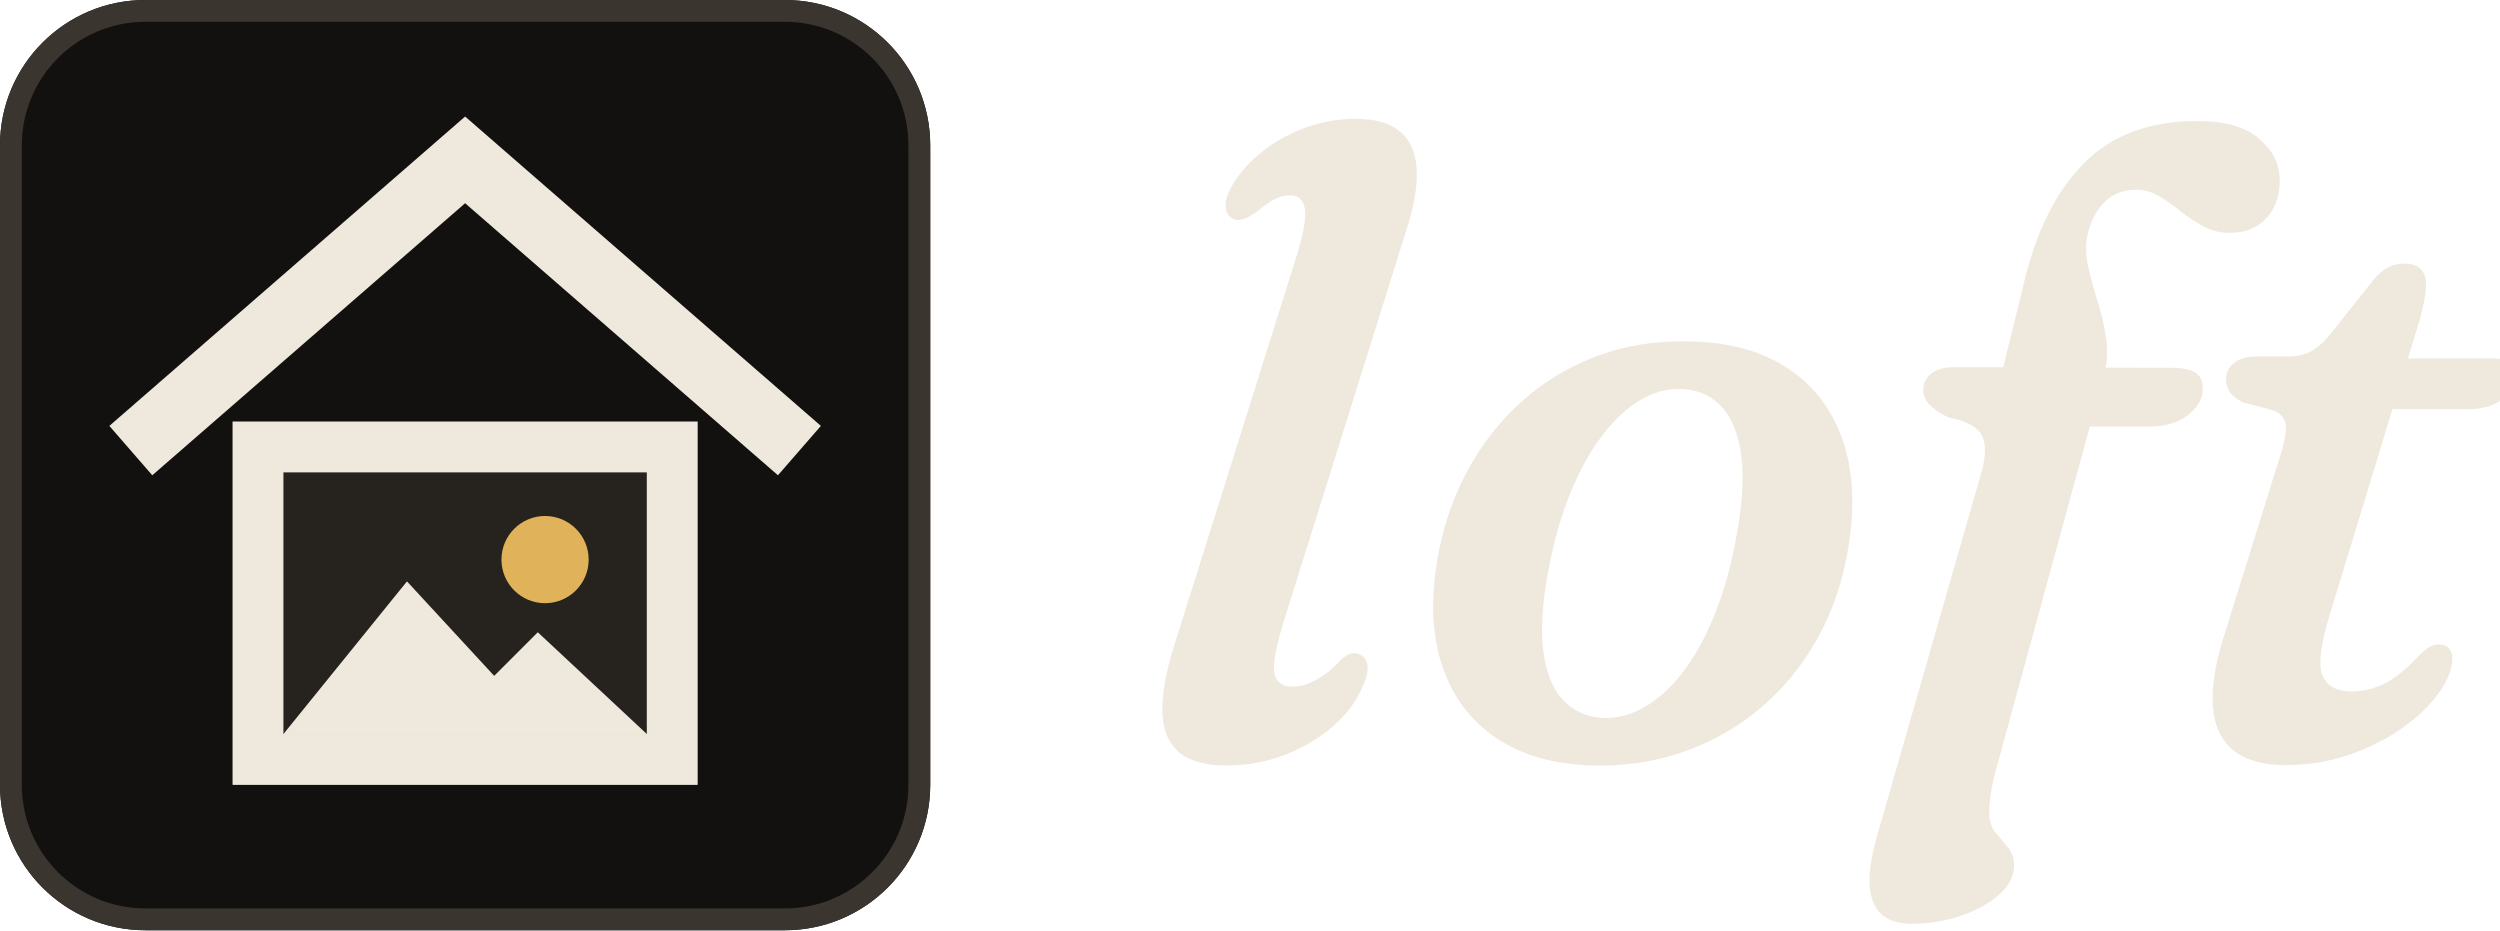
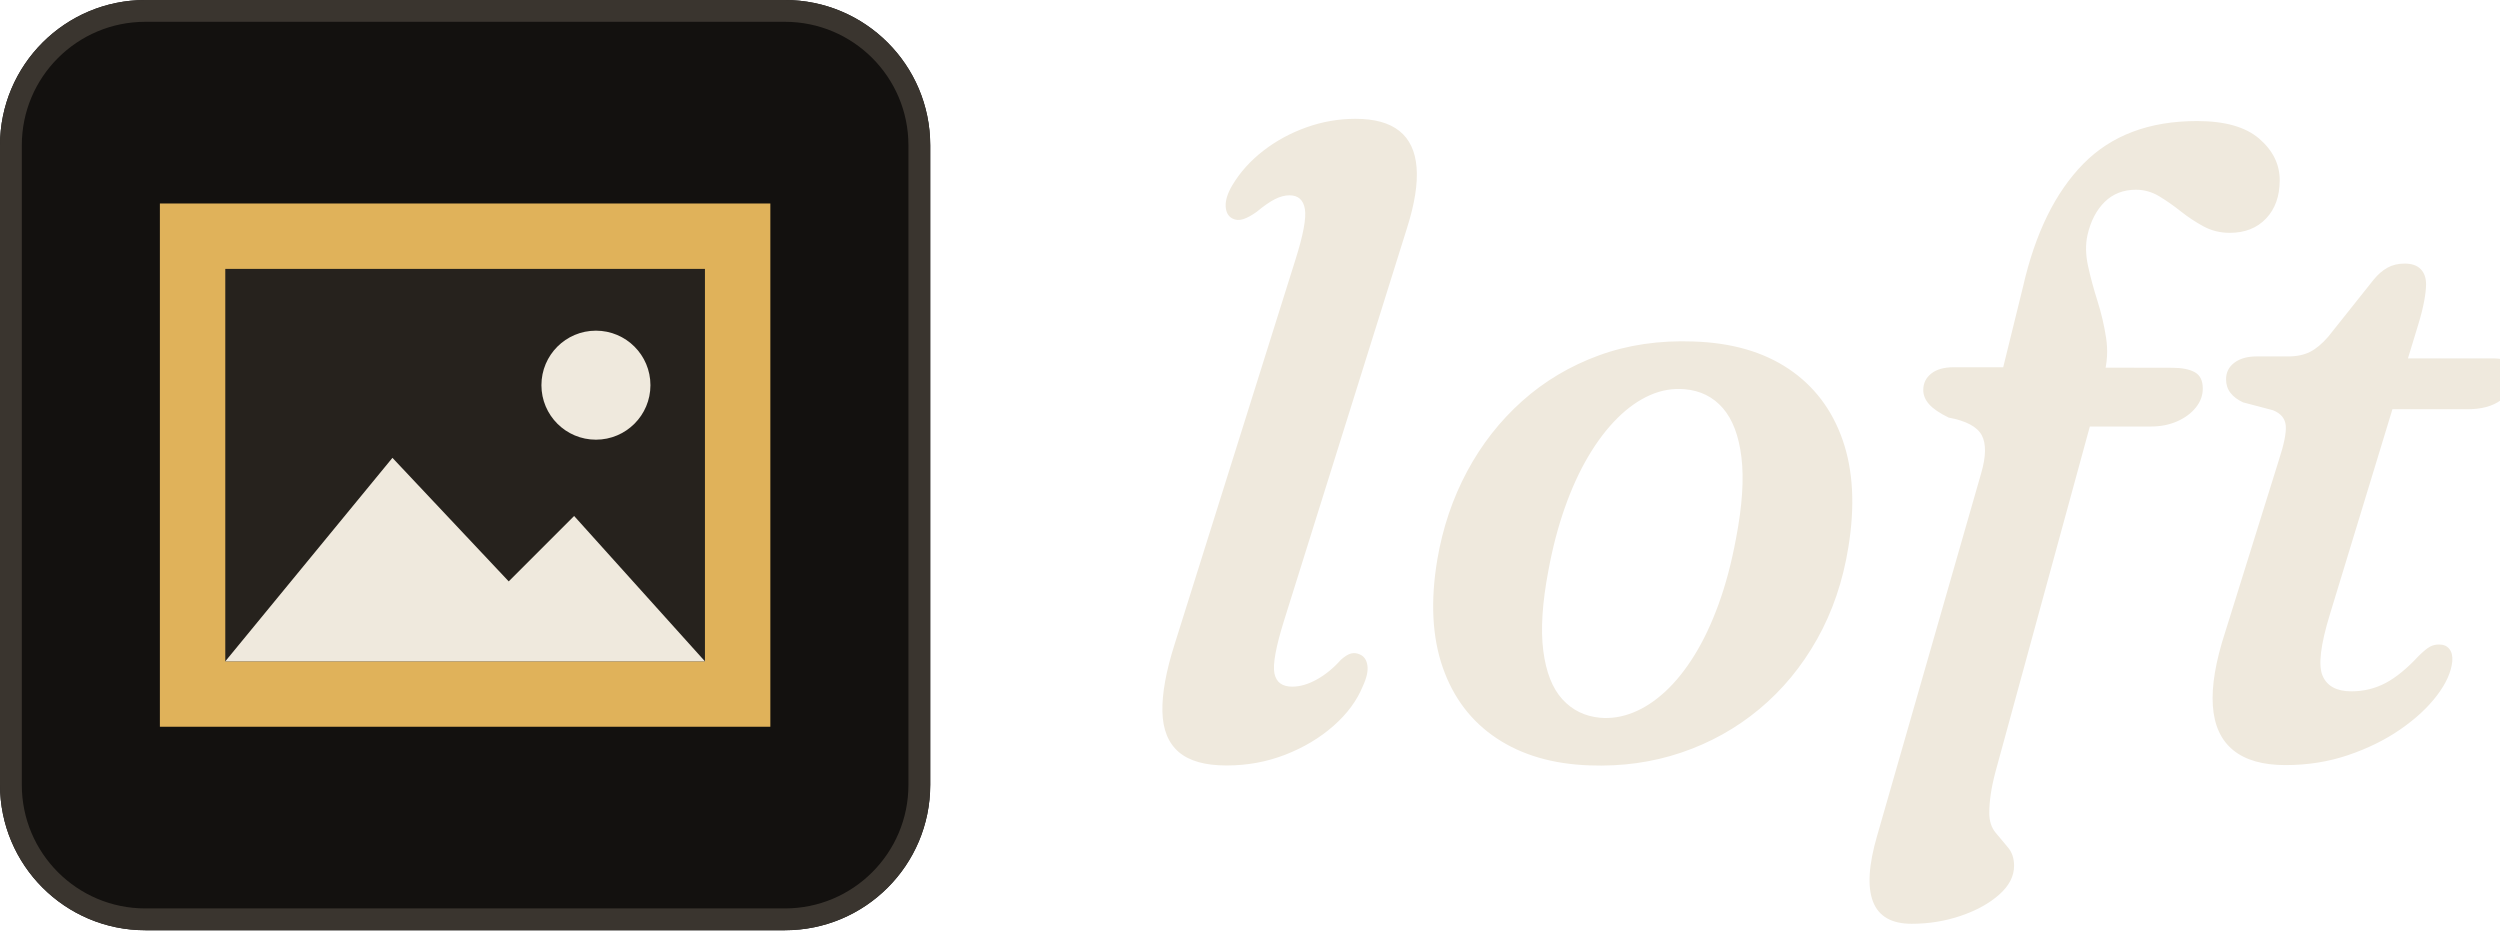
<svg xmlns="http://www.w3.org/2000/svg" viewBox="0 0 172 64" width="172" height="64">
  <rect width="64" height="64" rx="10" fill="#13110f" />
  <rect x="0.75" y="0.75" width="62.5" height="62.5" rx="9.25" fill="none" stroke="#3a352f" stroke-width="1.5" />
-   <path d="M9 31L32 11L55 31" fill="none" stroke="#efe9dd" stroke-width="4.5" />
-   <rect x="16" y="29" width="32" height="25" fill="#efe9dd" />
-   <rect x="19.5" y="32.5" width="25" height="18" fill="#26221d" />
-   <circle cx="37.5" cy="38.5" r="3" fill="#e0b25a" />
-   <path d="M19.5 50.5L28 40L34 46.5L37 43.5L44.5 50.5Z" fill="#efe9dd" />
+   <rect x="11" y="14" width="42" height="36" fill="#e0b25a" />
+   <rect x="15.5" y="18.5" width="33" height="27" fill="#26221d" />
+   <circle cx="41" cy="26.5" r="3.75" fill="#efe9dd" />
+   <path d="M15.5 45.5L27 31.5L35 40L39.5 35.5L48.5 45.5Z" fill="#efe9dd" />
  <path transform="translate(77.74 52) scale(0.03045)" d="M626 -1192.46 348.01 -304.93Q320.37 -216.19 326.45 -186.23Q332.53 -156.27 366.78 -156.27Q393.04 -156.27 422.27 -172.5Q451.5 -188.73 476.72 -217.08Q489.72 -228.65 499.67 -231.2Q509.62 -233.75 519.96 -228.78Q533.78 -222.75 536.53 -204.17Q539.28 -185.59 526.28 -157.58Q506.36 -108.54 460.05 -67.76Q413.74 -26.98 351.12 -2.57Q288.5 21.84 218.22 21.84Q145.47 21.84 110.08 -8.74Q74.68 -39.32 73.35 -100.19Q72.03 -161.07 100.68 -251.29L373.42 -1119.3Q400.55 -1204.69 395.28 -1235.54Q390 -1266.4 360.51 -1266.4Q344.94 -1266.4 327.81 -1257.83Q310.68 -1249.26 286.21 -1228.97Q268.93 -1216.67 255.71 -1212.47Q242.5 -1208.28 231.26 -1214.15Q217.28 -1221.58 216.28 -1241.75Q215.27 -1261.92 231.43 -1289.38Q257.66 -1333.2 301.1 -1366.9Q344.55 -1400.6 398.56 -1419.93Q452.57 -1439.27 509.8 -1439.27Q574.41 -1439.27 608.82 -1411.81Q643.23 -1384.34 647.65 -1329.45Q652.08 -1274.57 626 -1192.46ZM1273.31 -936.12Q1402.29 -932.01 1488.37 -874.23Q1574.44 -816.44 1610.26 -713.68Q1646.08 -610.91 1623.22 -471.21Q1604.73 -356.33 1552.49 -263.45Q1500.25 -170.57 1421.9 -105.46Q1343.54 -40.35 1245.81 -7.3Q1148.08 25.75 1038.36 21.62Q914.09 17.28 828.42 -39.66Q742.76 -96.6 706.84 -199.5Q670.92 -302.39 694.4 -442.91Q712.71 -550.95 761.81 -642.6Q810.91 -734.25 886.35 -801.63Q961.8 -869.01 1059.59 -904.73Q1157.39 -940.44 1273.31 -936.12ZM1062.3 -86Q1099.49 -82.74 1136.94 -97.74Q1174.39 -112.73 1209.52 -145.16Q1244.66 -177.6 1275.31 -227.04Q1305.97 -276.48 1330.12 -342.85Q1354.28 -409.22 1369.48 -491.53Q1390.52 -601.54 1381.66 -674.52Q1372.79 -747.51 1339.57 -785.64Q1306.36 -823.77 1253.52 -828.28Q1213.66 -831.88 1175.21 -815Q1136.76 -798.12 1101.37 -762.97Q1065.98 -727.82 1035.81 -676.89Q1005.64 -625.95 982.61 -560.69Q959.58 -495.42 945.44 -418.46Q924.64 -309.21 933.95 -237.08Q943.26 -164.96 976.94 -127.87Q1010.62 -90.78 1062.3 -86ZM2074.3 -744.05 2118.62 -877.2 2354.45 -876.76Q2387.69 -876.76 2405.85 -866.77Q2424.02 -856.78 2424.02 -829.83Q2424.02 -806.34 2408.18 -786.78Q2392.34 -767.22 2365.94 -755.64Q2339.54 -744.05 2306.97 -744.05ZM1792.47 -826.53Q1792.47 -849.28 1810.42 -863.6Q1828.37 -877.91 1860.64 -877.91H1973.08L2017.71 -1059.25Q2058.95 -1240.74 2154.02 -1337.48Q2249.08 -1434.22 2410.96 -1434.22Q2505.42 -1434.22 2551.63 -1394.31Q2597.85 -1354.4 2597.85 -1300.57Q2597.85 -1246.56 2567.09 -1214.1Q2536.33 -1181.63 2485.09 -1181.63Q2452.43 -1181.63 2425.35 -1196.38Q2398.28 -1211.13 2374.11 -1230.33Q2349.95 -1249.52 2325.51 -1264.27Q2301.07 -1279.02 2273.07 -1279.02Q2230.41 -1279.02 2202.39 -1251.53Q2174.37 -1224.03 2163.53 -1176.71Q2156.46 -1144.62 2164.78 -1106.65Q2173.09 -1068.68 2186.04 -1027.8Q2198.99 -986.93 2205.54 -944.57Q2212.08 -902.21 2200.82 -861.06L1955.37 37.05Q1948.08 64.93 1944.86 87.35Q1941.64 109.76 1941.64 129.13Q1941.64 156.2 1955.65 173.33Q1969.66 190.46 1983.66 206.84Q1997.66 223.22 1997.66 248.49Q1997.66 283.82 1963.99 313.64Q1930.32 343.46 1877.34 361.49Q1824.36 379.52 1766.25 379.52Q1698.16 379.52 1678.85 329.35Q1659.53 279.18 1688.2 180.71L1923.22 -638.13Q1940.07 -696.05 1924.44 -724.64Q1908.8 -753.22 1849.81 -764.22Q1819.1 -779.19 1805.79 -794.18Q1792.47 -809.16 1792.47 -826.53ZM2582.62 -780.81 2514.97 -798.62Q2496.32 -807.36 2486.47 -820.17Q2476.61 -832.99 2476.61 -850.69Q2476.61 -874.19 2495.47 -888.29Q2514.34 -902.39 2545.69 -902.39H2616.87Q2645.86 -902.39 2666.17 -912.59Q2686.48 -922.8 2707.39 -946.86L2810.16 -1075.95Q2824.53 -1093.55 2841.29 -1102.87Q2858.04 -1112.19 2880.07 -1112.19Q2904.19 -1112.19 2916.35 -1099.67Q2928.51 -1087.16 2928.51 -1065.51Q2928.51 -1050.37 2924.16 -1027Q2919.82 -1003.63 2910.71 -973.88L2711.01 -318.92Q2679.59 -216.32 2694.67 -181Q2709.74 -145.68 2759.95 -145.68Q2801.45 -145.68 2837 -164.45Q2872.55 -183.22 2912.22 -226.05Q2928.07 -241.59 2937.58 -246.66Q2947.09 -251.73 2958.62 -251.5Q2973.61 -251.33 2981.41 -241.04Q2989.22 -230.75 2987.76 -213.39Q2984.1 -177.1 2953.1 -136.29Q2922.11 -95.47 2870.49 -59.77Q2818.87 -24.07 2752.38 -1.55Q2685.89 20.97 2610.9 20.97Q2534.09 20.97 2492.68 -12.8Q2451.27 -46.57 2446.74 -113.39Q2442.22 -180.2 2474.76 -279.8L2595.53 -666.91Q2613.63 -721.85 2611.5 -746.01Q2609.36 -770.17 2582.62 -780.81ZM2778.94 -783.11 2815.93 -897.91H3083.05Q3124.84 -897.91 3124.84 -858.64Q3124.84 -823.55 3097.12 -803.33Q3069.41 -783.11 3022.77 -783.11Z" fill="#efe9dd" />
</svg>
